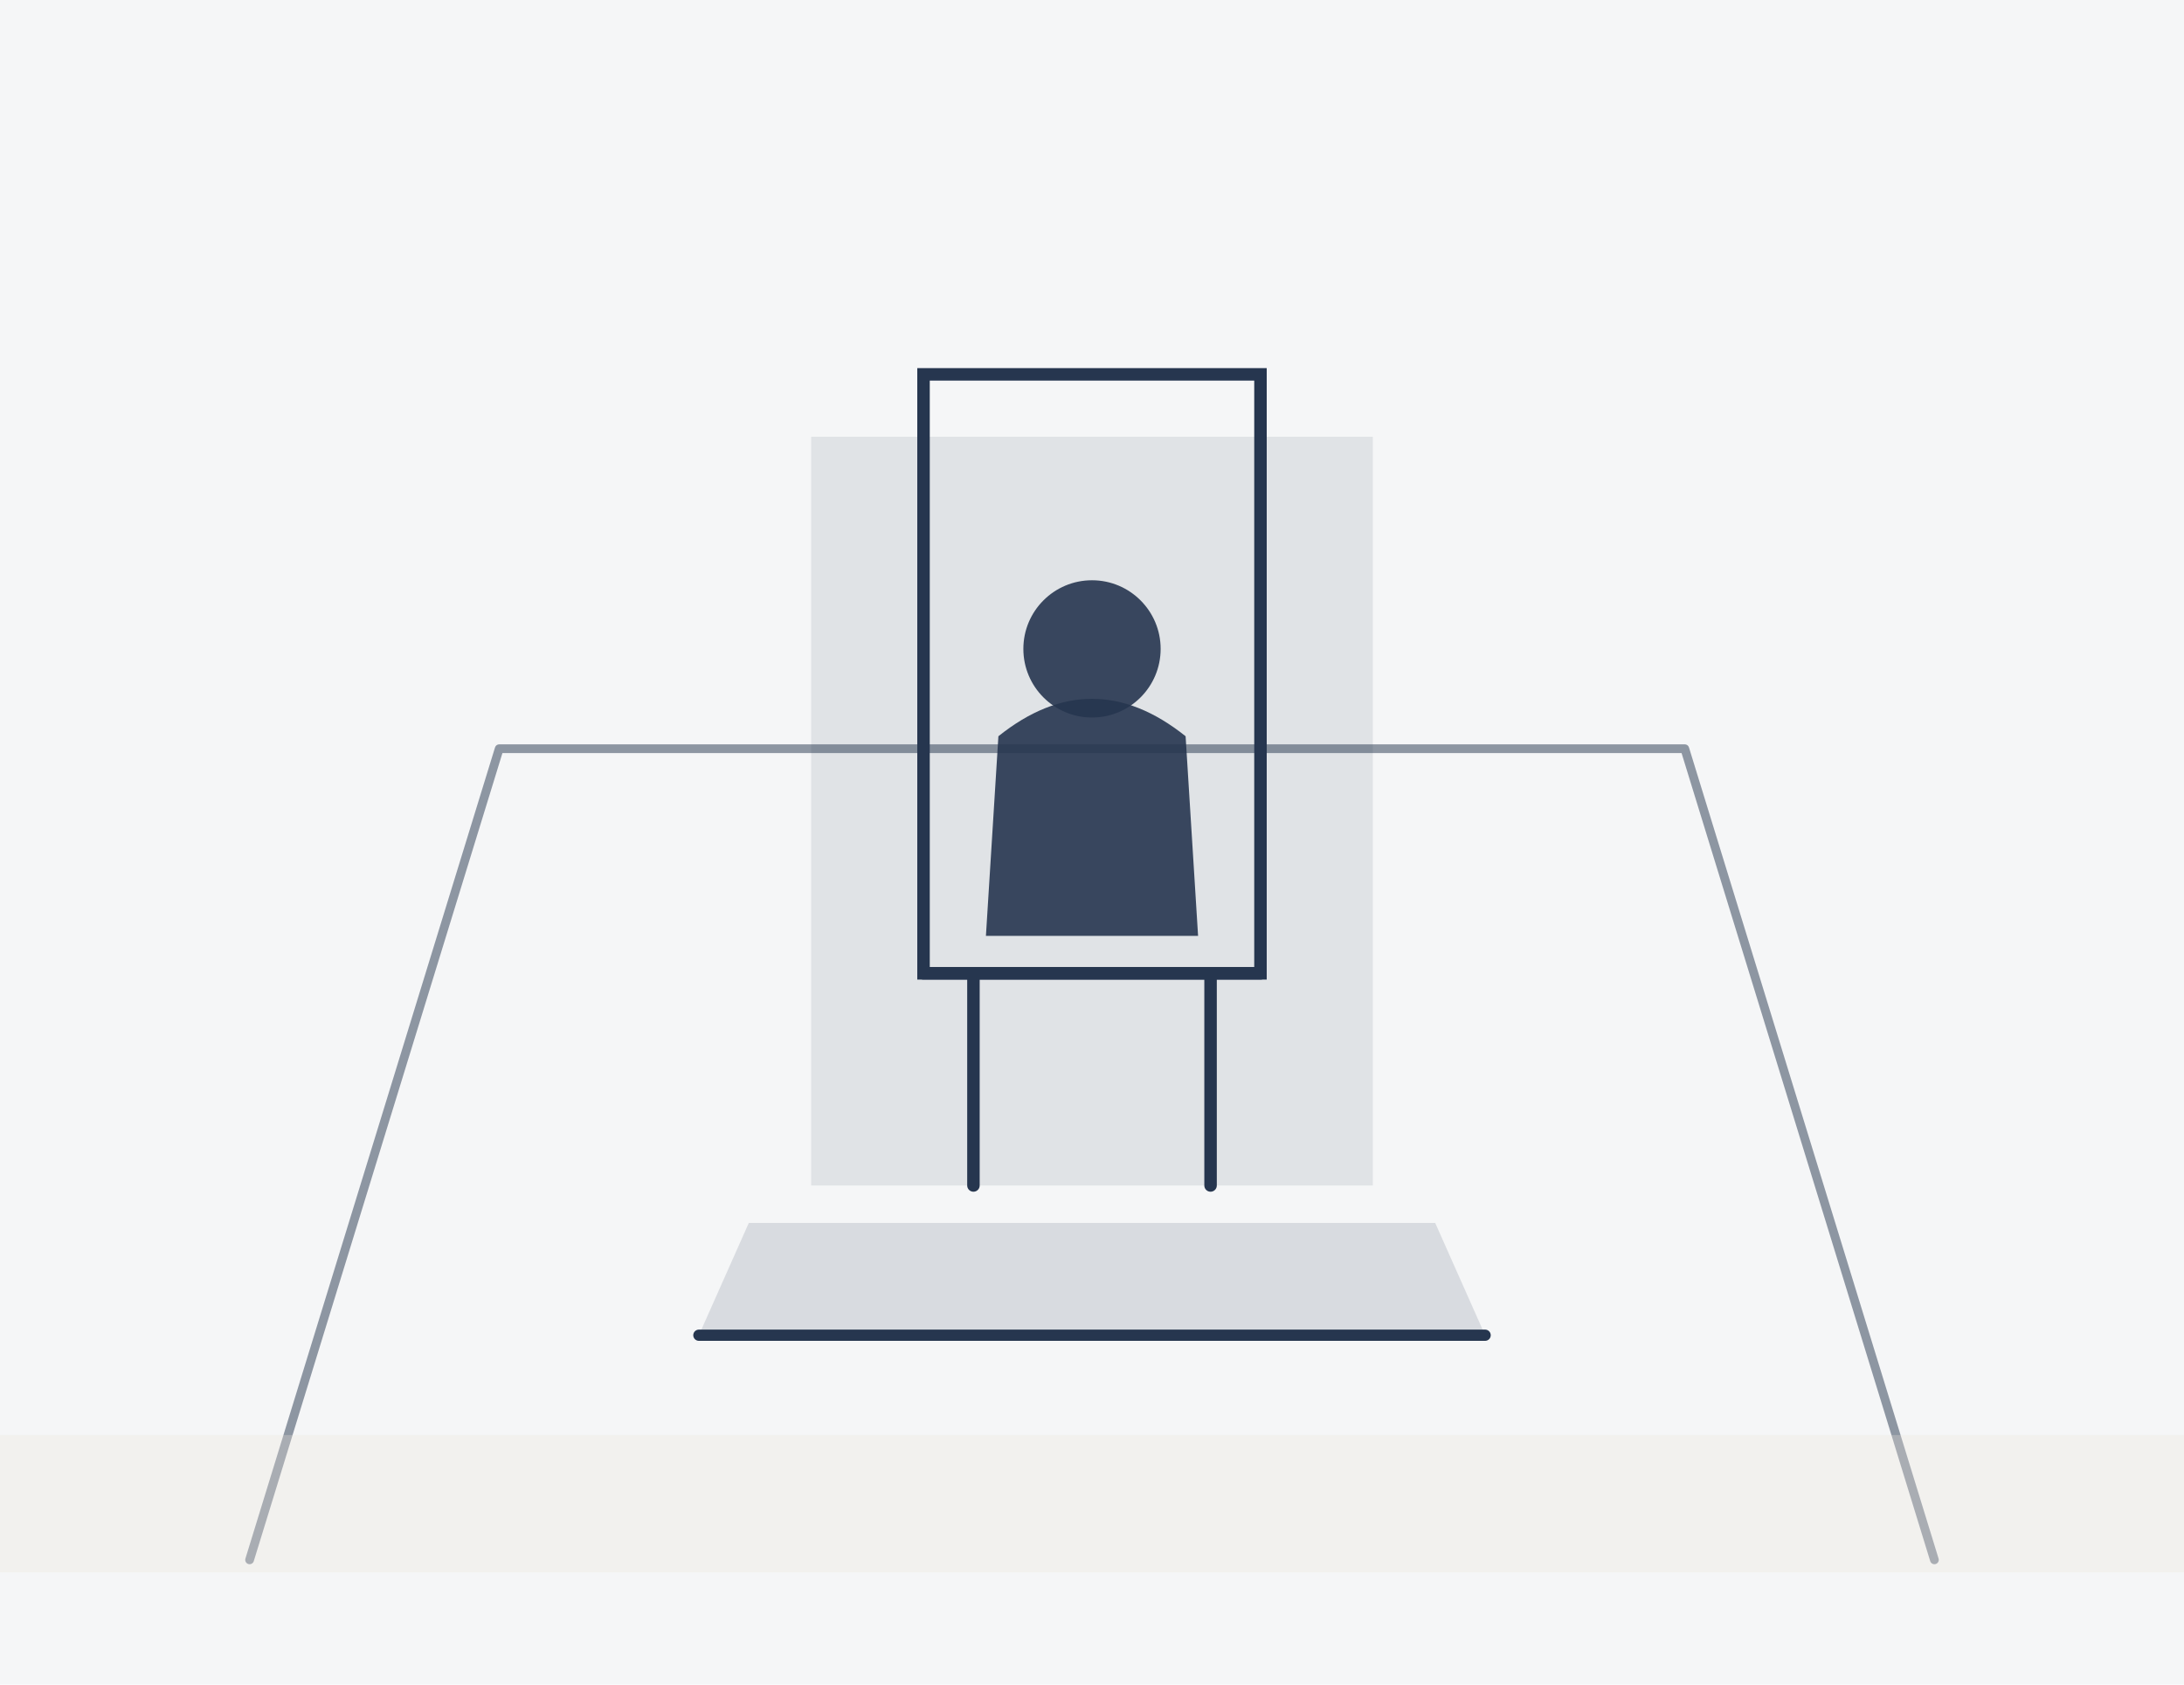
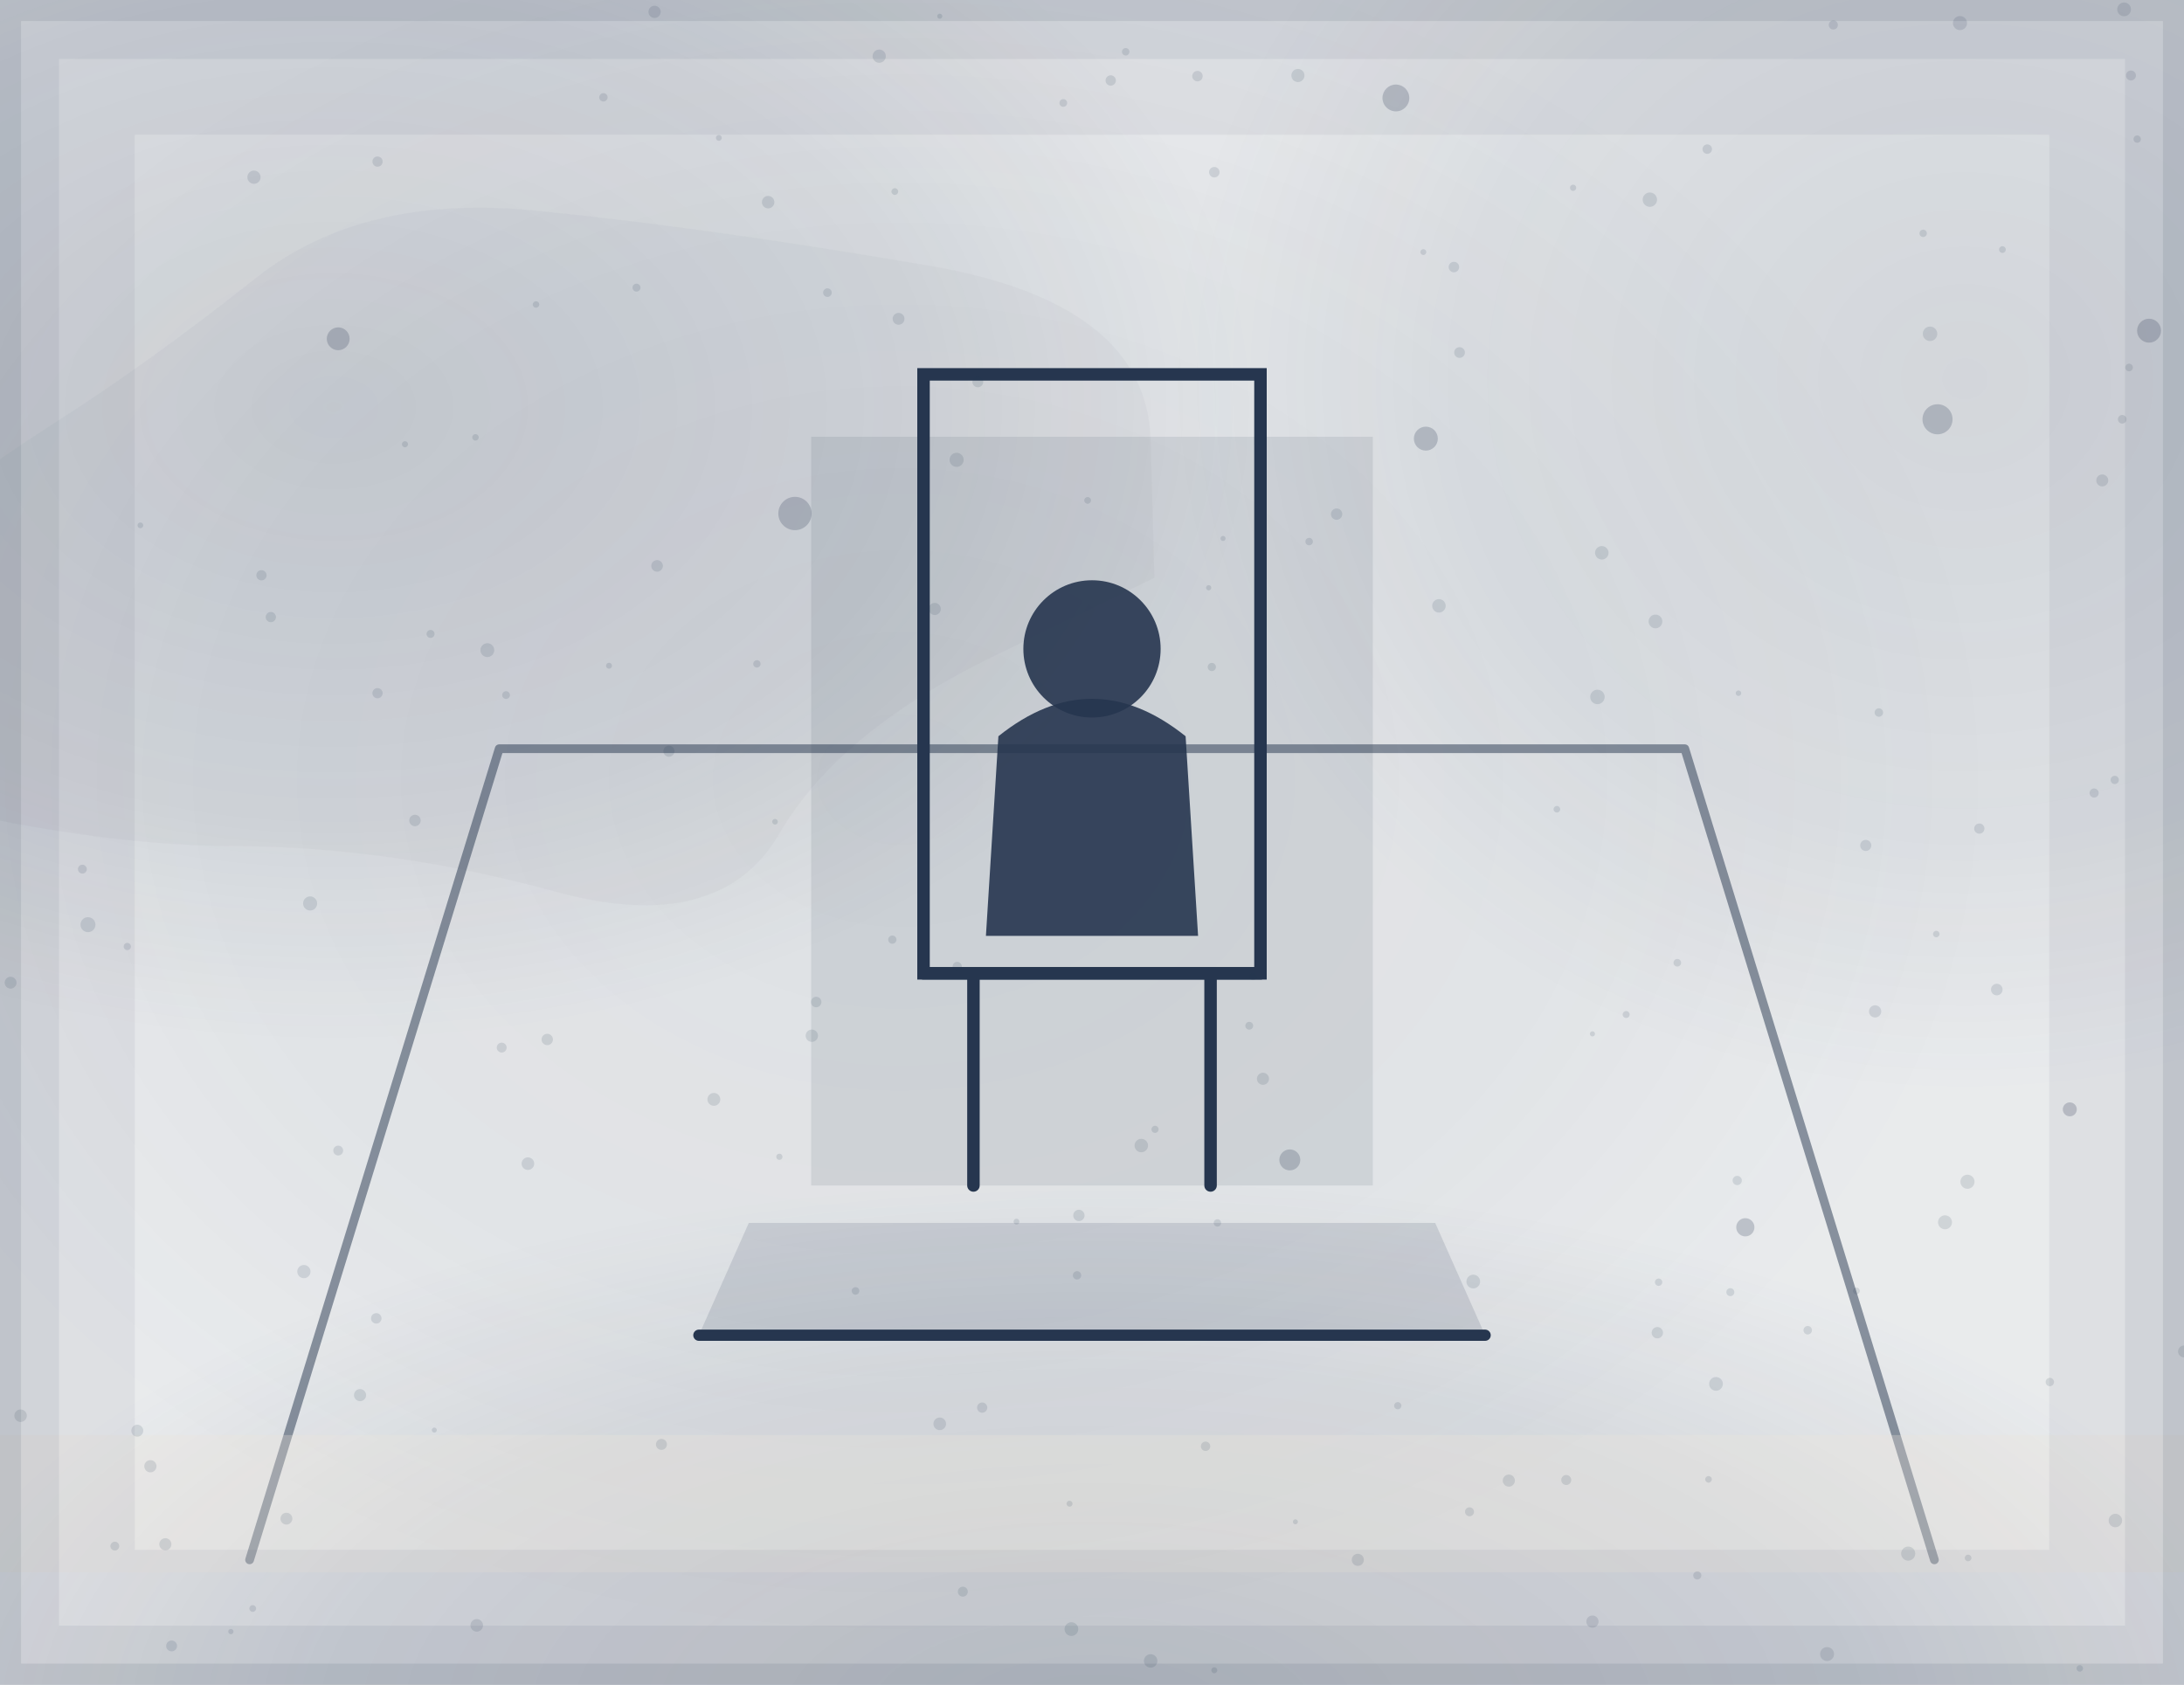
<svg xmlns="http://www.w3.org/2000/svg" viewBox="0 0 350 270">
+   <defs>
+     <radialGradient id="g276">
+       <stop offset="0" stop-color="#26364F" stop-opacity="0.14" />
+       <stop offset="0.65" stop-color="#26364F" stop-opacity="0.077" />
+       <stop offset="1" stop-color="#26364F" stop-opacity="0" />
+     </radialGradient>
+     <radialGradient id="g277">
+       <stop offset="0" stop-color="#26364F" stop-opacity="0.11" />
+       <stop offset="0.65" stop-color="#26364F" stop-opacity="0.061" />
+       <stop offset="1" stop-color="#26364F" stop-opacity="0" />
+     </radialGradient>
+     <radialGradient id="g278">
+       <stop offset="0" stop-color="#26364F" stop-opacity="0.16" />
+       <stop offset="0.65" stop-color="#26364F" stop-opacity="0.088" />
+       <stop offset="1" stop-color="#26364F" stop-opacity="0" />
+     </radialGradient>
+     <radialGradient id="g279">
+       <stop offset="0" stop-color="#26364F" stop-opacity="0.06" />
+       <stop offset="0.65" stop-color="#26364F" stop-opacity="0.033" />
+       <stop offset="1" stop-color="#26364F" stop-opacity="0" />
+     </radialGradient>
+   </defs>
+   <rect width="350" height="270" fill="#26364F" fill-opacity="0.060" />
+   <ellipse cx="53.795" cy="65.074" rx="147.0" ry="102.9" fill="url(#g276)" />
+   <ellipse cx="314.394" cy="61.017" rx="126.0" ry="113.4" fill="url(#g277)" />
+   <ellipse cx="175.0" cy="275.4" rx="192.5" ry="86.6" fill="url(#g278)" />
+   <ellipse cx="144.348" cy="124.874" rx="175.0" ry="140.0" fill="url(#g279)" />
+   <path d="M185.0 92.6 Q185.0 92.6 159.8 104.9 Q134.5 117.1 124.9 133.6 Q115.3 150.1 89.0 142.9 Q62.7 135.7 37.5 135.6 Q12.4 135.6 -23.7 126.1 Q-59.7 116.6 -33.5 97.4 Q-7.3 78.1 8.4 68.0 Q24.1 58.0 41.2 44.4 Q58.4 30.9 86.3 33.8 Q114.2 36.6 149.0 42.6 Q183.8 48.6 184.4 70.6 Z" fill="#26364F" fill-opacity="0.035" />
  <rect x="0" y="0" width="350" height="270" rx="0" fill="#26364F" fill-opacity="0.045" />
  <path d="M40 250 L80 120 H270 L310 250" fill="none" stroke="#26364F" stroke-width="1.4" stroke-linecap="round" stroke-linejoin="round" stroke-opacity="0.5" />
  <rect x="130" y="70" width="90" height="120" rx="0" fill="#26364F" fill-opacity="0.1" />
  <rect x="148" y="60" width="54" height="96" rx="0" fill="none" stroke="#26364F" stroke-width="2" />
  <path d="M148 156 h54 M156 156 v34 M194 156 v34" fill="none" stroke="#26364F" stroke-width="2" stroke-linecap="round" stroke-linejoin="round" />
  <path d="M160 118 Q175 106 190 118 L192 150 H158 Z" fill="#26364F" fill-opacity="0.9" />
  <circle cx="175" cy="104" r="11" fill="#26364F" fill-opacity="0.9" />
  <path d="M120 196 H230 L238 214 H112 Z" fill="#26364F" fill-opacity="0.14" />
  <path d="M112 214 H238" fill="none" stroke="#26364F" stroke-width="1.8" stroke-linecap="round" stroke-linejoin="round" />
  <rect x="-4" y="230" width="358" height="22" rx="0" fill="#E9E4D8" fill-opacity="0.3" />
+   <circle cx="255.2" cy="259.9" r="0.98" fill="#26364F" fill-opacity="0.13" />
+   <circle cx="20.4" cy="151.7" r="0.58" fill="#26364F" fill-opacity="0.13" />
+   <circle cx="301.1" cy="114.2" r="0.68" fill="#26364F" fill-opacity="0.13" />
+   <circle cx="157.4" cy="225.6" r="0.82" fill="#26364F" fill-opacity="0.13" />
+   <circle cx="200.2" cy="164.4" r="0.63" fill="#26364F" fill-opacity="0.13" />
+   <circle cx="273.6" cy="23.9" r="0.76" fill="#26364F" fill-opacity="0.13" />
+   <circle cx="314.1" cy="3.7" r="1.13" fill="#26364F" fill-opacity="0.13" />
+   <circle cx="114.4" cy="176.2" r="1.03" fill="#26364F" fill-opacity="0.13" />
+   <circle cx="336.9" cy="77.0" r="0.96" fill="#26364F" fill-opacity="0.13" />
+   <circle cx="207.6" cy="243.9" r="0.40" fill="#26364F" fill-opacity="0.13" />
+   <circle cx="317.2" cy="132.8" r="0.82" fill="#26364F" fill-opacity="0.13" />
+   <circle cx="60.5" cy="111.1" r="0.82" fill="#26364F" fill-opacity="0.13" />
+   <circle cx="130.1" cy="166.0" r="0.99" fill="#26364F" fill-opacity="0.13" />
+   <circle cx="311.7" cy="195.9" r="1.12" fill="#26364F" fill-opacity="0.13" />
+   <circle cx="230.6" cy="97.1" r="1.08" fill="#26364F" fill-opacity="0.13" />
+   <circle cx="171.7" cy="261.1" r="1.10" fill="#26364F" fill-opacity="0.13" />
+   <circle cx="340.1" cy="67.2" r="0.69" fill="#26364F" fill-opacity="0.13" />
+   <circle cx="265.8" cy="205.5" r="0.59" fill="#26364F" fill-opacity="0.13" />
+   <circle cx="193.2" cy="231.8" r="0.75" fill="#26364F" fill-opacity="0.13" />
+   <circle cx="202.4" cy="172.9" r="0.97" fill="#26364F" fill-opacity="0.13" />
+   <circle cx="328.5" cy="221.5" r="0.67" fill="#26364F" fill-opacity="0.13" />
+   <circle cx="315.4" cy="249.7" r="0.53" fill="#26364F" fill-opacity="0.13" />
+   <circle cx="54.2" cy="184.4" r="0.79" fill="#26364F" fill-opacity="0.13" />
+   <circle cx="13.2" cy="139.3" r="0.71" fill="#26364F" fill-opacity="0.13" />
+   <circle cx="104.9" cy="1.9" r="0.98" fill="#26364F" fill-opacity="0.13" />
+   <circle cx="299.0" cy="135.5" r="0.89" fill="#26364F" fill-opacity="0.13" />
+   <circle cx="310.3" cy="149.7" r="0.52" fill="#26364F" fill-opacity="0.13" />
+   <circle cx="196.0" cy="86.3" r="0.41" fill="#26364F" fill-opacity="0.13" />
+   <circle cx="97.6" cy="106.7" r="0.48" fill="#26364F" fill-opacity="0.13" />
+   <circle cx="233.9" cy="56.5" r="0.86" fill="#26364F" fill-opacity="0.13" />
+   <circle cx="264.4" cy="32.0" r="1.15" fill="#26364F" fill-opacity="0.13" />
+   <circle cx="154.3" cy="255.1" r="0.80" fill="#26364F" fill-opacity="0.13" />
+   <circle cx="26.5" cy="247.5" r="0.97" fill="#26364F" fill-opacity="0.13" />
+   <circle cx="255.2" cy="165.7" r="0.41" fill="#26364F" fill-opacity="0.13" />
+   <circle cx="309.3" cy="53.5" r="1.16" fill="#26364F" fill-opacity="0.13" />
+   <circle cx="209.8" cy="86.8" r="0.60" fill="#26364F" fill-opacity="0.13" />
+   <circle cx="300.5" cy="162.1" r="0.98" fill="#26364F" fill-opacity="0.13" />
+   <circle cx="180.4" cy="8.3" r="0.60" fill="#26364F" fill-opacity="0.13" />
+   <circle cx="60.3" cy="211.3" r="0.84" fill="#26364F" fill-opacity="0.13" />
+   <circle cx="66.5" cy="131.5" r="0.92" fill="#26364F" fill-opacity="0.13" />
+   <circle cx="162.9" cy="195.8" r="0.47" fill="#26364F" fill-opacity="0.13" />
+   <circle cx="194.6" cy="267.7" r="0.48" fill="#26364F" fill-opacity="0.13" />
+   <circle cx="80.4" cy="167.9" r="0.79" fill="#26364F" fill-opacity="0.13" />
+   <circle cx="233.0" cy="42.8" r="0.84" fill="#26364F" fill-opacity="0.13" />
+   <circle cx="22.0" cy="229.3" r="0.96" fill="#26364F" fill-opacity="0.13" />
+   <circle cx="272.0" cy="252.5" r="0.65" fill="#26364F" fill-opacity="0.13" />
+   <circle cx="277.3" cy="207.1" r="0.64" fill="#26364F" fill-opacity="0.13" />
+   <circle cx="150.6" cy="228.2" r="1.01" fill="#26364F" fill-opacity="0.13" />
+   <circle cx="289.7" cy="213.2" r="0.68" fill="#26364F" fill-opacity="0.13" />
+   <circle cx="3.3" cy="226.9" r="1.00" fill="#26364F" fill-opacity="0.13" />
+   <circle cx="124.2" cy="131.7" r="0.45" fill="#26364F" fill-opacity="0.13" />
+   <circle cx="43.4" cy="98.9" r="0.82" fill="#26364F" fill-opacity="0.13" />
+   <circle cx="14.1" cy="148.2" r="1.20" fill="#26364F" fill-opacity="0.13" />
+   <circle cx="57.7" cy="223.6" r="0.97" fill="#26364F" fill-opacity="0.13" />
+   <circle cx="293.8" cy="4.0" r="0.73" fill="#26364F" fill-opacity="0.13" />
+   <circle cx="194.2" cy="106.9" r="0.66" fill="#26364F" fill-opacity="0.13" />
+   <circle cx="78.1" cy="104.2" r="1.11" fill="#26364F" fill-opacity="0.13" />
+   <circle cx="194.6" cy="27.6" r="0.84" fill="#26364F" fill-opacity="0.13" />
+   <circle cx="265.6" cy="213.6" r="0.91" fill="#26364F" fill-opacity="0.13" />
+   <circle cx="333.3" cy="267.4" r="0.52" fill="#26364F" fill-opacity="0.13" />
+   <circle cx="153.4" cy="154.9" r="0.74" fill="#26364F" fill-opacity="0.13" />
+   <circle cx="178.0" cy="12.9" r="0.83" fill="#26364F" fill-opacity="0.13" />
+   <circle cx="193.7" cy="94.2" r="0.42" fill="#26364F" fill-opacity="0.13" />
+   <circle cx="256.0" cy="111.7" r="1.16" fill="#26364F" fill-opacity="0.13" />
+   <circle cx="85.9" cy="48.8" r="0.52" fill="#26364F" fill-opacity="0.13" />
+   <circle cx="48.7" cy="203.8" r="1.06" fill="#26364F" fill-opacity="0.13" />
+   <circle cx="69.6" cy="229.2" r="0.40" fill="#26364F" fill-opacity="0.13" />
+   <circle cx="315.3" cy="189.4" r="1.13" fill="#26364F" fill-opacity="0.13" />
+   <circle cx="107.2" cy="120.4" r="0.89" fill="#26364F" fill-opacity="0.13" />
+   <circle cx="105.3" cy="90.7" r="0.93" fill="#26364F" fill-opacity="0.13" />
+   <circle cx="202.2" cy="71.0" r="0.57" fill="#26364F" fill-opacity="0.13" />
+   <circle cx="1.7" cy="157.5" r="0.95" fill="#26364F" fill-opacity="0.13" />
+   <circle cx="37.0" cy="261.5" r="0.42" fill="#26364F" fill-opacity="0.13" />
+   <circle cx="170.4" cy="16.5" r="0.62" fill="#26364F" fill-opacity="0.13" />
+   <circle cx="208.0" cy="12.1" r="1.05" fill="#26364F" fill-opacity="0.13" />
+   <circle cx="76.2" cy="70.1" r="0.52" fill="#26364F" fill-opacity="0.13" />
+   <circle cx="273.8" cy="237.1" r="0.53" fill="#26364F" fill-opacity="0.13" />
+   <circle cx="102.0" cy="46.1" r="0.64" fill="#26364F" fill-opacity="0.13" />
+   <circle cx="40.7" cy="28.4" r="1.06" fill="#26364F" fill-opacity="0.13" />
+   <circle cx="27.5" cy="263.8" r="0.87" fill="#26364F" fill-opacity="0.13" />
+   <circle cx="64.9" cy="71.2" r="0.49" fill="#26364F" fill-opacity="0.13" />
+   <circle cx="84.6" cy="186.5" r="1.01" fill="#26364F" fill-opacity="0.13" />
+   <circle cx="268.8" cy="154.3" r="0.61" fill="#26364F" fill-opacity="0.13" />
+   <circle cx="18.4" cy="247.8" r="0.71" fill="#26364F" fill-opacity="0.13" />
+   <circle cx="278.6" cy="111.1" r="0.44" fill="#26364F" fill-opacity="0.13" />
+   <circle cx="149.8" cy="97.6" r="0.97" fill="#26364F" fill-opacity="0.13" />
+   <circle cx="40.5" cy="257.8" r="0.54" fill="#26364F" fill-opacity="0.13" />
+   <circle cx="172.9" cy="194.8" r="0.91" fill="#26364F" fill-opacity="0.13" />
+   <circle cx="195.1" cy="196.0" r="0.59" fill="#26364F" fill-opacity="0.13" />
+   <circle cx="292.8" cy="265.1" r="1.12" fill="#26364F" fill-opacity="0.13" />
+   <circle cx="174.3" cy="80.2" r="0.54" fill="#26364F" fill-opacity="0.13" />
+   <circle cx="320.0" cy="158.6" r="0.93" fill="#26364F" fill-opacity="0.13" />
+   <circle cx="265.3" cy="99.6" r="1.10" fill="#26364F" fill-opacity="0.13" />
+   <circle cx="171.4" cy="241.0" r="0.48" fill="#26364F" fill-opacity="0.13" />
+   <circle cx="96.7" cy="15.6" r="0.67" fill="#26364F" fill-opacity="0.13" />
+   <circle cx="124.9" cy="185.4" r="0.50" fill="#26364F" fill-opacity="0.13" />
+   <circle cx="182.9" cy="183.6" r="1.08" fill="#26364F" fill-opacity="0.13" />
+   <circle cx="69.0" cy="101.6" r="0.64" fill="#26364F" fill-opacity="0.13" />
+   <circle cx="350.0" cy="216.6" r="0.95" fill="#26364F" fill-opacity="0.13" />
+   <circle cx="24.1" cy="235.0" r="0.98" fill="#26364F" fill-opacity="0.13" />
+   <circle cx="150.6" cy="2.6" r="0.41" fill="#26364F" fill-opacity="0.13" />
+   <circle cx="305.8" cy="249.0" r="1.13" fill="#26364F" fill-opacity="0.13" />
+   <circle cx="106.0" cy="231.5" r="0.88" fill="#26364F" fill-opacity="0.13" />
+   <circle cx="49.7" cy="144.8" r="1.13" fill="#26364F" fill-opacity="0.13" />
+   <circle cx="132.6" cy="46.9" r="0.69" fill="#26364F" fill-opacity="0.13" />
+   <circle cx="228.1" cy="40.4" r="0.47" fill="#26364F" fill-opacity="0.13" />
+   <circle cx="172.6" cy="204.4" r="0.67" fill="#26364F" fill-opacity="0.13" />
+   <circle cx="249.5" cy="129.7" r="0.53" fill="#26364F" fill-opacity="0.13" />
+   <circle cx="214.2" cy="82.4" r="0.91" fill="#26364F" fill-opacity="0.13" />
+   <circle cx="144.0" cy="51.1" r="0.95" fill="#26364F" fill-opacity="0.13" />
+   <circle cx="200.8" cy="156.5" r="0.58" fill="#26364F" fill-opacity="0.13" />
+   <circle cx="235.5" cy="242.3" r="0.72" fill="#26364F" fill-opacity="0.13" />
+   <circle cx="121.3" cy="106.4" r="0.59" fill="#26364F" fill-opacity="0.13" />
+   <circle cx="224.0" cy="225.3" r="0.58" fill="#26364F" fill-opacity="0.13" />
+   <circle cx="341.5" cy="12.1" r="0.80" fill="#26364F" fill-opacity="0.13" />
+   <circle cx="185.1" cy="181.0" r="0.57" fill="#26364F" fill-opacity="0.13" />
+   <circle cx="251.0" cy="237.2" r="0.80" fill="#26364F" fill-opacity="0.13" />
+   <circle cx="275.0" cy="221.8" r="1.10" fill="#26364F" fill-opacity="0.13" />
+   <circle cx="81.1" cy="111.4" r="0.62" fill="#26364F" fill-opacity="0.13" />
+   <circle cx="340.4" cy="1.5" r="1.10" fill="#26364F" fill-opacity="0.13" />
+   <circle cx="45.9" cy="243.4" r="0.95" fill="#26364F" fill-opacity="0.13" />
+   <circle cx="115.2" cy="22.1" r="0.47" fill="#26364F" fill-opacity="0.13" />
+   <circle cx="252.1" cy="30.1" r="0.50" fill="#26364F" fill-opacity="0.13" />
+   <circle cx="123.1" cy="32.4" r="1.00" fill="#26364F" fill-opacity="0.13" />
+   <circle cx="156.7" cy="61.2" r="0.87" fill="#26364F" fill-opacity="0.13" />
+   <circle cx="342.5" cy="22.3" r="0.59" fill="#26364F" fill-opacity="0.13" />
+   <circle cx="143.4" cy="30.7" r="0.54" fill="#26364F" fill-opacity="0.13" />
+   <circle cx="22.5" cy="84.2" r="0.46" fill="#26364F" fill-opacity="0.13" />
+   <circle cx="87.7" cy="166.6" r="0.91" fill="#26364F" fill-opacity="0.13" />
+   <circle cx="256.7" cy="88.6" r="1.08" fill="#26364F" fill-opacity="0.13" />
+   <circle cx="335.6" cy="127.1" r="0.73" fill="#26364F" fill-opacity="0.13" />
+   <circle cx="341.2" cy="58.9" r="0.61" fill="#26364F" fill-opacity="0.13" />
+   <circle cx="137.1" cy="206.9" r="0.61" fill="#26364F" fill-opacity="0.13" />
+   <circle cx="153.3" cy="73.7" r="1.13" fill="#26364F" fill-opacity="0.13" />
+   <circle cx="278.4" cy="189.2" r="0.74" fill="#26364F" fill-opacity="0.13" />
+   <circle cx="308.2" cy="37.4" r="0.59" fill="#26364F" fill-opacity="0.13" />
+   <circle cx="60.5" cy="25.9" r="0.82" fill="#26364F" fill-opacity="0.13" />
+   <circle cx="41.9" cy="92.2" r="0.82" fill="#26364F" fill-opacity="0.13" />
+   <circle cx="338.9" cy="125.0" r="0.66" fill="#26364F" fill-opacity="0.13" />
+   <circle cx="236.1" cy="205.4" r="1.10" fill="#26364F" fill-opacity="0.13" />
+   <circle cx="76.4" cy="260.5" r="1.01" fill="#26364F" fill-opacity="0.13" />
+   <circle cx="217.6" cy="250.0" r="0.97" fill="#26364F" fill-opacity="0.13" />
+   <circle cx="339.0" cy="243.7" r="1.08" fill="#26364F" fill-opacity="0.13" />
+   <circle cx="191.9" cy="12.2" r="0.84" fill="#26364F" fill-opacity="0.13" />
+   <circle cx="130.8" cy="160.6" r="0.84" fill="#26364F" fill-opacity="0.13" />
+   <circle cx="320.9" cy="40.0" r="0.54" fill="#26364F" fill-opacity="0.13" />
+   <circle cx="143.0" cy="150.6" r="0.66" fill="#26364F" fill-opacity="0.13" />
+   <circle cx="241.8" cy="237.3" r="0.97" fill="#26364F" fill-opacity="0.13" />
+   <circle cx="184.4" cy="266.2" r="1.08" fill="#26364F" fill-opacity="0.13" />
+   <circle cx="260.6" cy="162.6" r="0.56" fill="#26364F" fill-opacity="0.13" />
+   <circle cx="297.5" cy="206.9" r="0.54" fill="#26364F" fill-opacity="0.13" />
+   <circle cx="140.9" cy="9.0" r="1.06" fill="#26364F" fill-opacity="0.13" />
+   <circle cx="223.7" cy="15.7" r="2.15" fill="#26364F" fill-opacity="0.22" />
+   <circle cx="206.7" cy="185.9" r="1.68" fill="#26364F" fill-opacity="0.22" />
+   <circle cx="127.4" cy="82.3" r="2.67" fill="#26364F" fill-opacity="0.22" />
+   <circle cx="228.5" cy="70.3" r="1.92" fill="#26364F" fill-opacity="0.22" />
+   <circle cx="54.2" cy="54.3" r="1.83" fill="#26364F" fill-opacity="0.22" />
+   <circle cx="331.7" cy="177.8" r="1.12" fill="#26364F" fill-opacity="0.22" />
+   <circle cx="344.4" cy="53.0" r="1.92" fill="#26364F" fill-opacity="0.22" />
+   <circle cx="279.7" cy="196.7" r="1.46" fill="#26364F" fill-opacity="0.22" />
+   <circle cx="310.5" cy="67.2" r="2.41" fill="#26364F" fill-opacity="0.22" />
+   <rect x="0" y="0" width="350" height="270" fill="none" stroke="#26364F" stroke-width="43.2" stroke-opacity="0.055" />
+   <rect x="0" y="0" width="350" height="270" fill="none" stroke="#26364F" stroke-width="18.9" stroke-opacity="0.07" />
+   <rect x="0" y="0" width="350" height="270" fill="none" stroke="#26364F" stroke-width="6.75" stroke-opacity="0.10" />
</svg>
